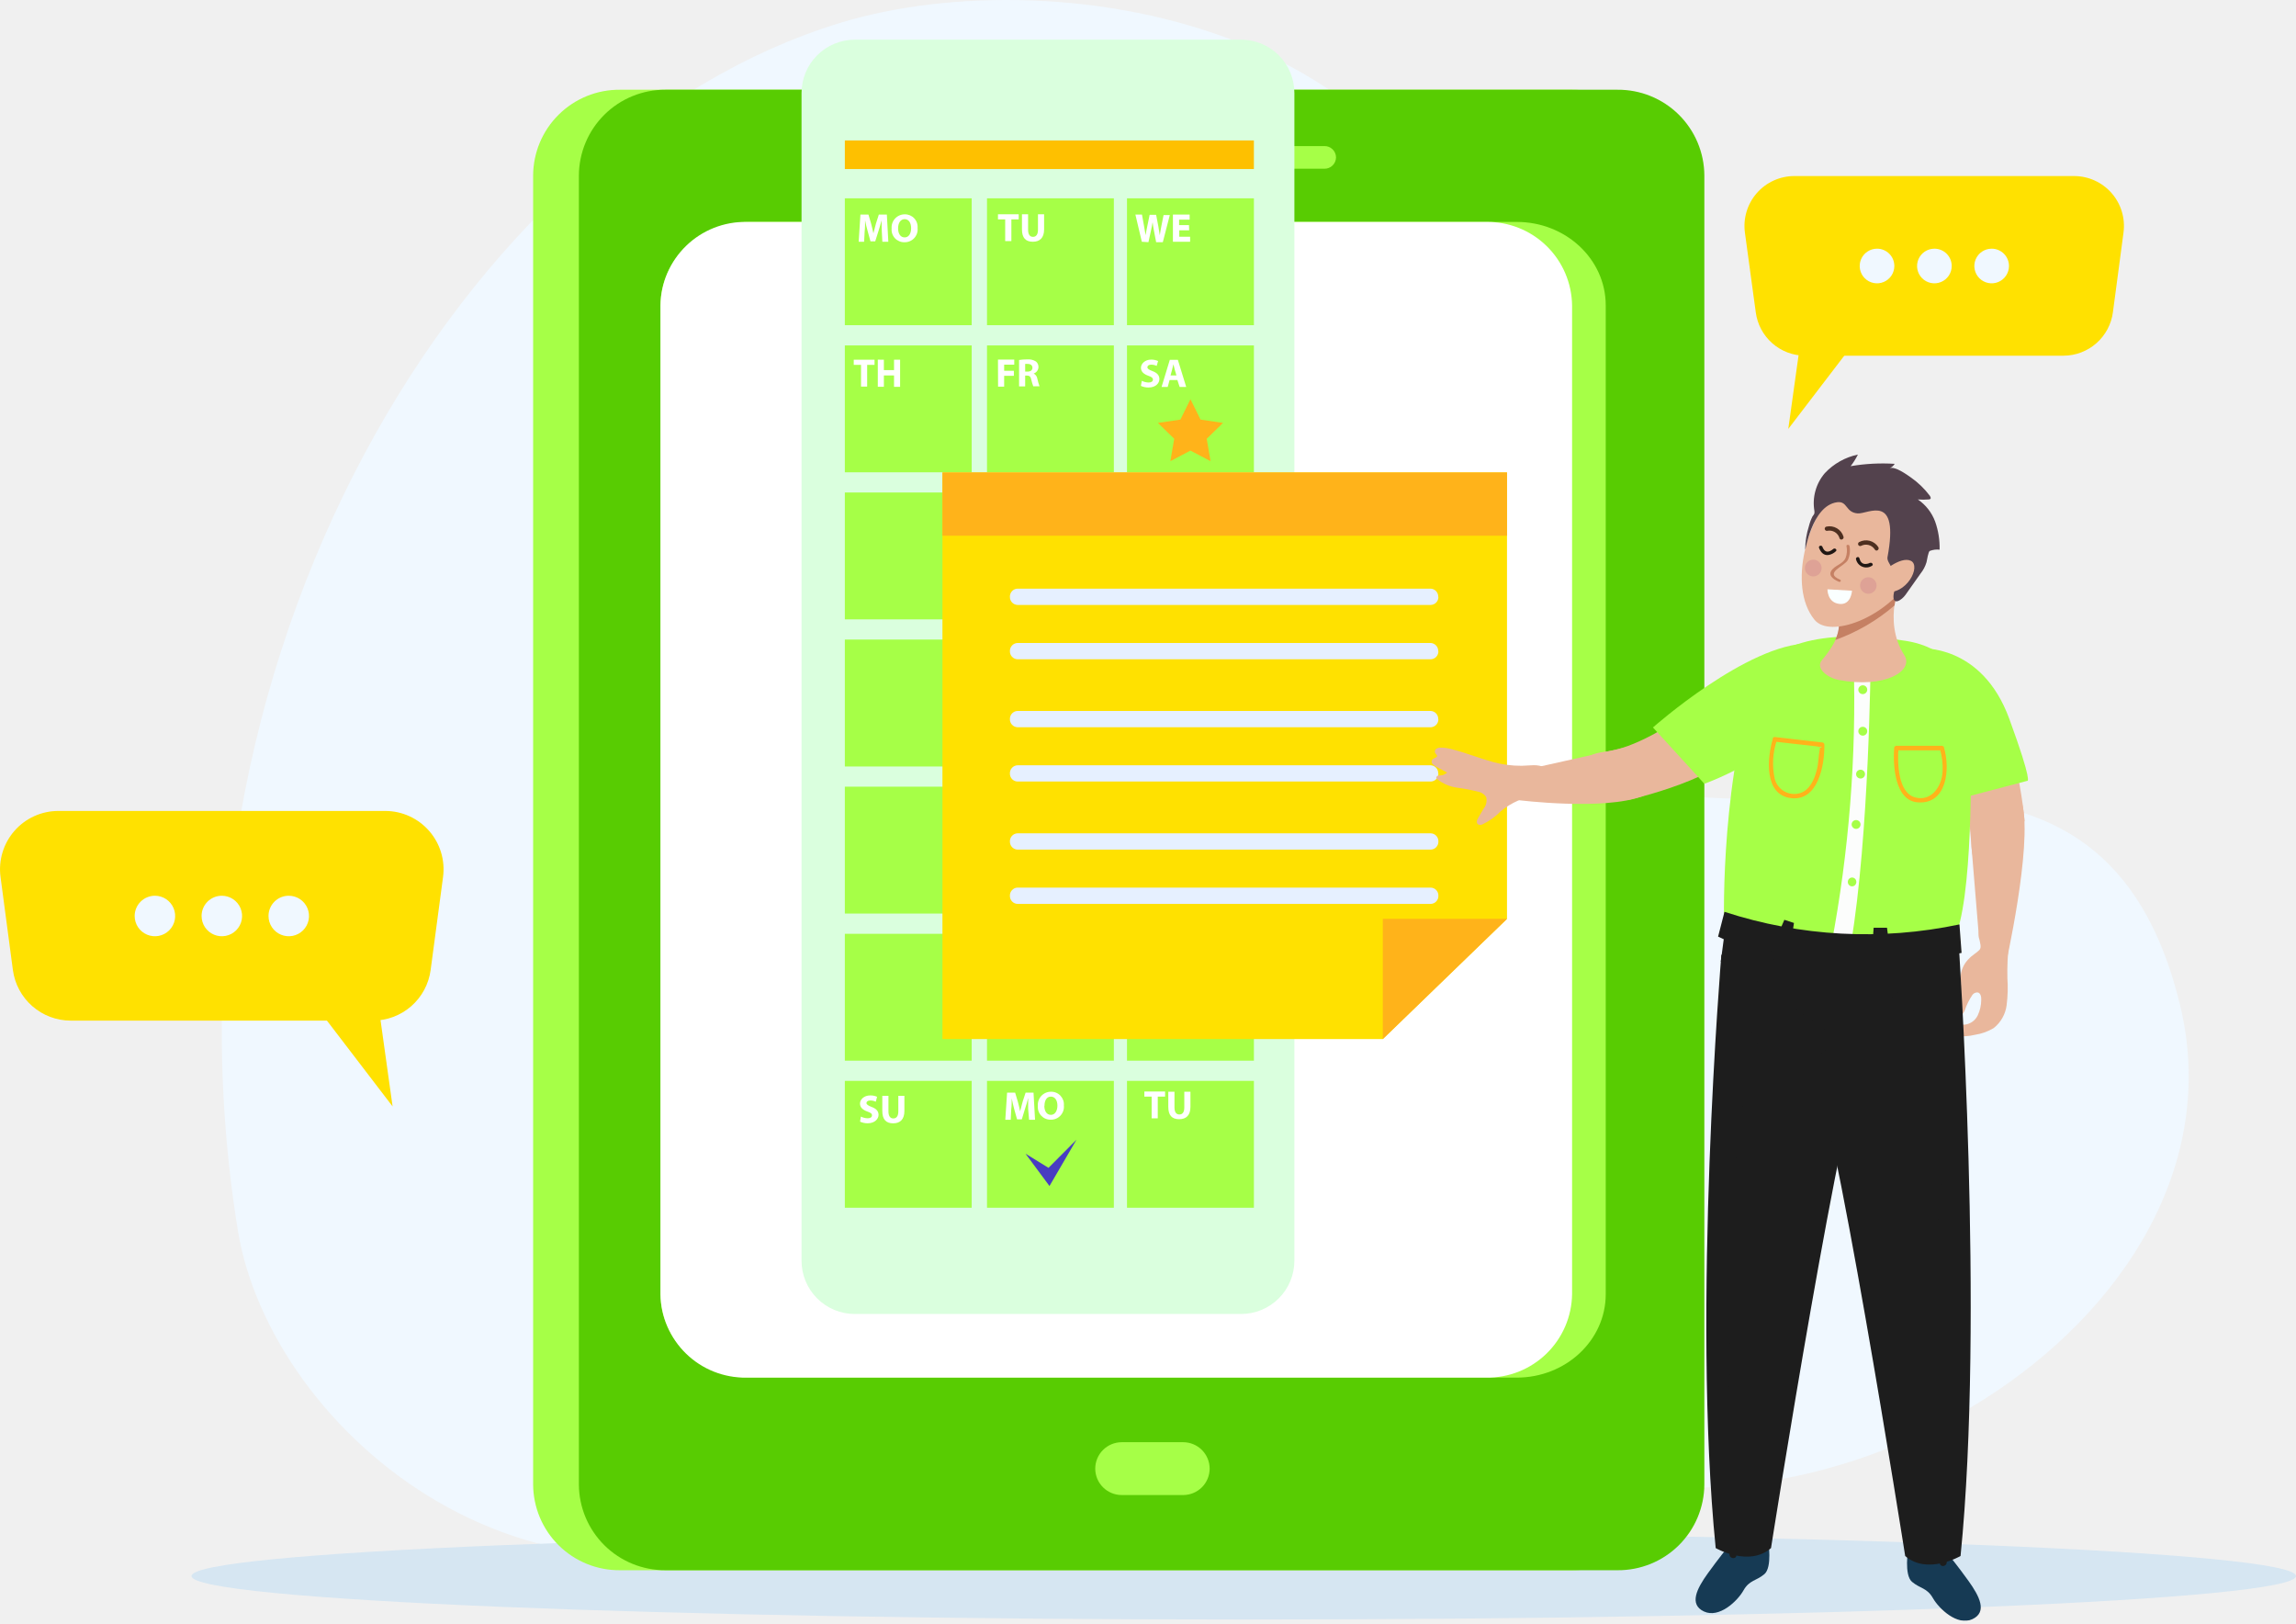
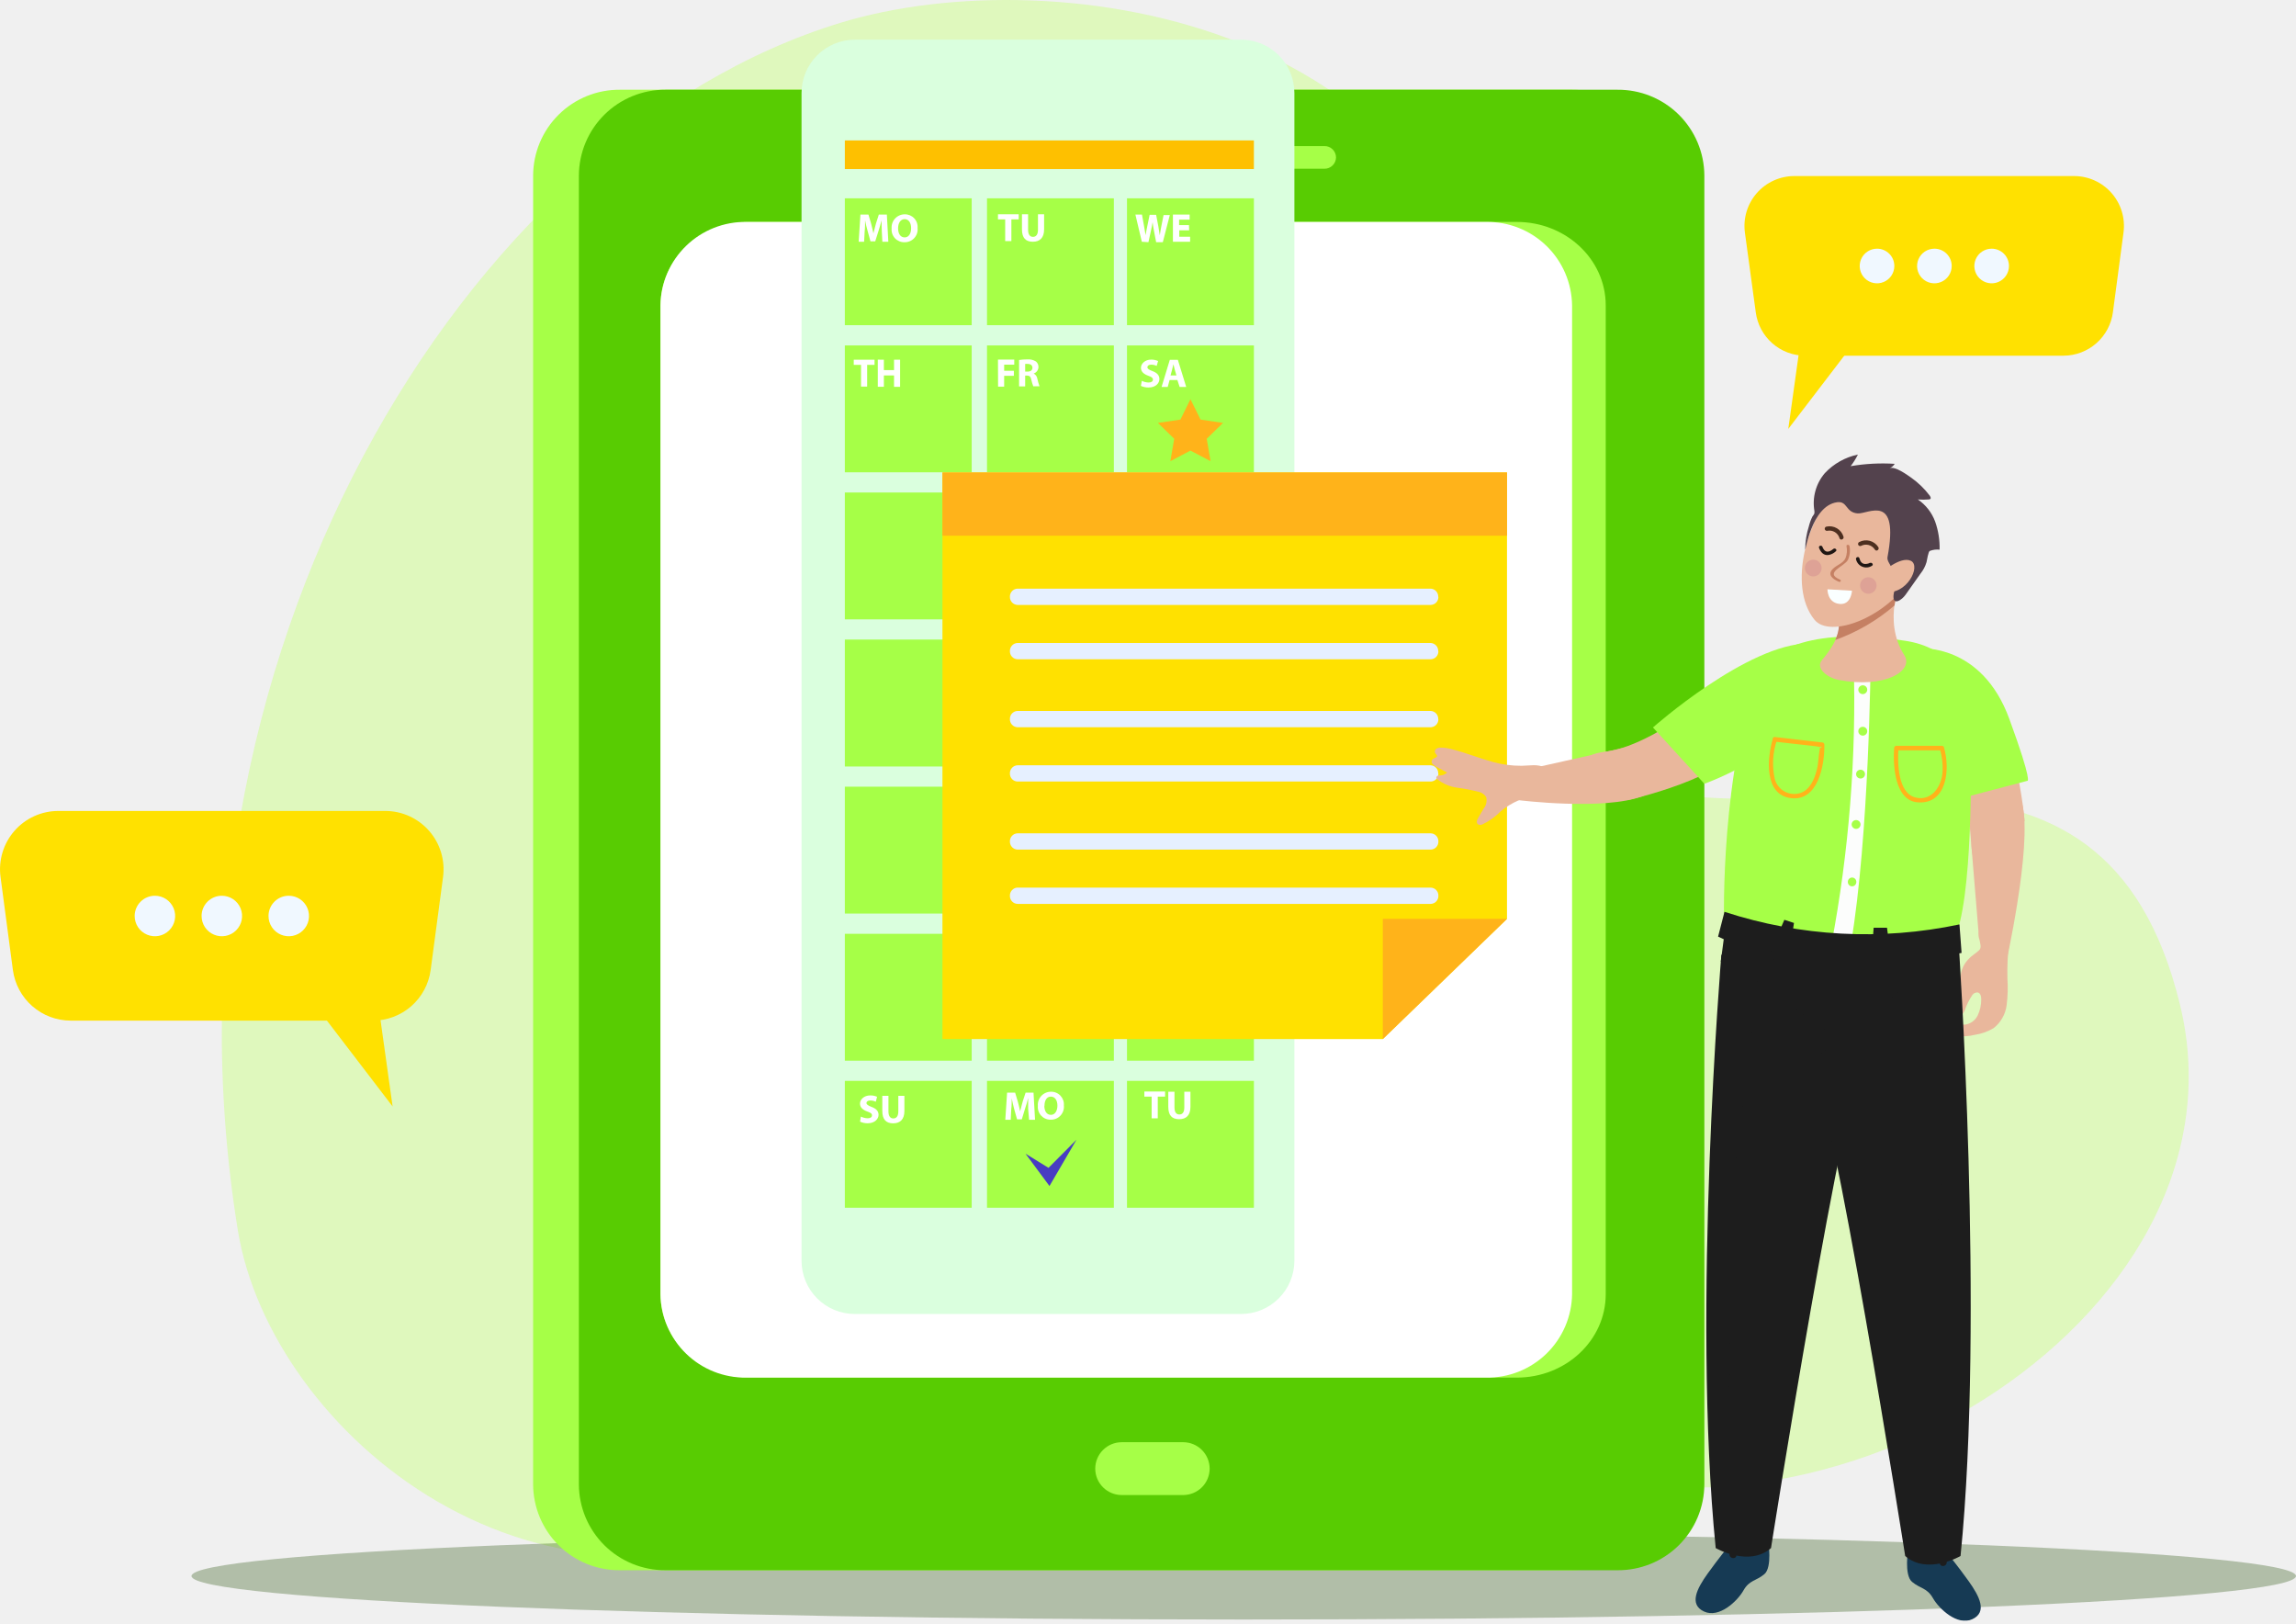
<svg xmlns="http://www.w3.org/2000/svg" width="423" height="299" viewBox="0 0 423 299" fill="none">
  <g clip-path="url(#clip0_1061_511)">
    <mask id="mask0_1061_511" style="mask-type:luminance" maskUnits="userSpaceOnUse" x="0" y="0" width="423" height="299">
      <path d="M423 0H0V298.58H423V0Z" fill="white" />
    </mask>
    <g mask="url(#mask0_1061_511)">
-       <path d="M276.179 266.38C215.849 237.04 205.569 249.84 154.449 276.91C99.079 306.25 49.789 263.49 43.819 226.62C26.809 121.44 85.639 25.29 154.879 4.19C194.729 -7.95 271.609 3.8 276.269 72.65C278.389 103.96 264.159 132.75 298.089 144.01C333.199 155.67 387.499 126.54 401.659 185.21C415.689 243.36 332.579 293.8 276.179 266.38Z" fill="#F0F8FF" />
-       <path d="M229.139 298.32C336.205 298.32 422.999 294.734 422.999 290.31C422.999 285.886 336.205 282.3 229.139 282.3C122.073 282.3 35.279 285.886 35.279 290.31C35.279 294.734 122.073 298.32 229.139 298.32Z" fill="#D6E6F2" />
+       <path d="M276.179 266.38C215.849 237.04 205.569 249.84 154.449 276.91C99.079 306.25 49.789 263.49 43.819 226.62C26.809 121.44 85.639 25.29 154.879 4.19C194.729 -7.95 271.609 3.8 276.269 72.65C278.389 103.96 264.159 132.75 298.089 144.01C333.199 155.67 387.499 126.54 401.659 185.21C415.689 243.36 332.579 293.8 276.179 266.38Z" fill="#CEFF8A" fill-opacity="0.5" />
+       <path d="M229.139 298.32C336.205 298.32 422.999 294.734 422.999 290.31C422.999 285.886 336.205 282.3 229.139 282.3C122.073 282.3 35.279 285.886 35.279 290.31C35.279 294.734 122.073 298.32 229.139 298.32Z" fill="#204B03" fill-opacity="0.3" />
      <path d="M305.59 273.43C305.582 275.516 305.163 277.579 304.357 279.503C303.551 281.427 302.373 283.173 300.892 284.641C299.411 286.11 297.654 287.271 295.724 288.061C293.793 288.85 291.726 289.25 289.64 289.24H114.22C112.13 289.257 110.057 288.861 108.12 288.075C106.184 287.289 104.422 286.128 102.935 284.659C101.448 283.19 100.267 281.442 99.457 279.515C98.648 277.588 98.228 275.52 98.22 273.43V32.33C98.229 30.241 98.65 28.174 99.46 26.248C100.27 24.322 101.452 22.575 102.939 21.107C104.425 19.639 106.187 18.479 108.123 17.694C110.059 16.908 112.131 16.513 114.22 16.53H289.64C291.725 16.519 293.791 16.92 295.721 17.708C297.651 18.497 299.407 19.658 300.889 21.125C302.37 22.592 303.547 24.337 304.354 26.26C305.161 28.182 305.581 30.245 305.59 32.33V273.43Z" fill="#A6FF47" />
      <path d="M313.999 273.43C313.99 275.519 313.569 277.587 312.759 279.513C311.949 281.44 310.768 283.187 309.281 284.656C307.795 286.125 306.033 287.286 304.097 288.072C302.161 288.859 300.089 289.256 297.999 289.24H122.589C120.504 289.249 118.438 288.847 116.509 288.058C114.579 287.268 112.824 286.106 111.344 284.638C109.863 283.169 108.687 281.424 107.881 279.501C107.076 277.578 106.657 275.515 106.649 273.43V32.33C106.659 30.246 107.078 28.184 107.884 26.262C108.69 24.34 109.867 22.596 111.347 21.128C112.827 19.661 114.582 18.5 116.511 17.711C118.44 16.922 120.505 16.52 122.589 16.53H297.999C300.088 16.514 302.16 16.91 304.095 17.696C306.03 18.482 307.791 19.642 309.278 21.11C310.764 22.578 311.946 24.324 312.756 26.25C313.566 28.175 313.989 30.241 313.999 32.33V273.43Z" fill="#58CC02" />
      <path d="M295.83 238.39C295.83 246.88 288.49 253.76 279.43 253.76H138.07C129.07 253.76 121.68 246.88 121.68 238.39V56.25C121.68 47.76 129.02 40.88 138.07 40.88H279.43C288.49 40.88 295.83 47.76 295.83 56.25V238.39Z" fill="#A6FF47" />
      <path d="M289.63 238.389C289.601 240.437 289.169 242.459 288.359 244.339C287.549 246.22 286.377 247.922 284.908 249.349C283.44 250.777 281.705 251.901 279.803 252.657C277.9 253.414 275.867 253.789 273.82 253.759H137.49C135.442 253.789 133.409 253.414 131.507 252.657C129.604 251.901 127.869 250.777 126.401 249.349C124.933 247.922 123.76 246.22 122.95 244.339C122.14 242.459 121.708 240.437 121.68 238.389V56.249C121.708 54.202 122.14 52.181 122.95 50.3C123.76 48.419 124.933 46.717 126.401 45.29C127.869 43.862 129.604 42.738 131.507 41.982C133.409 41.225 135.442 40.85 137.49 40.88H273.82C275.867 40.85 277.9 41.225 279.803 41.982C281.705 42.738 283.44 43.862 284.908 45.29C286.377 46.717 287.549 48.419 288.359 50.3C289.169 52.181 289.601 54.202 289.63 56.249V238.389Z" fill="white" />
      <path d="M246.14 29C246.136 29.277 246.078 29.55 245.968 29.805C245.858 30.059 245.699 30.29 245.501 30.483C245.302 30.676 245.067 30.828 244.81 30.93C244.552 31.033 244.277 31.084 244 31.08H168.54C167.984 31.082 167.449 30.865 167.052 30.476C166.655 30.086 166.428 29.556 166.42 29C166.421 28.723 166.477 28.449 166.585 28.194C166.692 27.939 166.849 27.708 167.046 27.514C167.243 27.32 167.476 27.166 167.732 27.063C167.989 26.959 168.263 26.907 168.54 26.91H244C244.278 26.904 244.555 26.954 244.814 27.057C245.072 27.159 245.308 27.312 245.507 27.507C245.706 27.701 245.865 27.933 245.973 28.19C246.082 28.446 246.139 28.721 246.14 29Z" fill="#A6FF47" />
      <path d="M217.999 275.39H206.639C205.35 275.385 204.116 274.87 203.205 273.957C202.294 273.045 201.782 271.809 201.779 270.52C201.785 269.233 202.298 268 203.209 267.089C204.119 266.179 205.352 265.665 206.639 265.66H217.999C219.287 265.665 220.52 266.179 221.43 267.089C222.34 268 222.854 269.233 222.859 270.52C222.857 271.809 222.344 273.045 221.434 273.957C220.523 274.87 219.288 275.385 217.999 275.39Z" fill="#A6FF47" />
      <path d="M238.47 232.23C238.467 234.832 237.431 237.327 235.59 239.167C233.749 241.006 231.253 242.04 228.65 242.04H157.48C154.878 242.04 152.383 241.006 150.543 239.166C148.703 237.327 147.67 234.831 147.67 232.23V17.13C147.67 14.527 148.703 12.031 150.543 10.189C152.382 8.348 154.877 7.312 157.48 7.31H228.65C231.254 7.31 233.752 8.344 235.594 10.186C237.435 12.027 238.47 14.525 238.47 17.13V232.23Z" fill="#DAFFDE" />
      <path d="M179.019 36.53H155.649V59.9H179.019V36.53Z" fill="#A6FF47" />
      <path d="M205.21 36.53H181.84V59.9H205.21V36.53Z" fill="#A6FF47" />
      <path d="M231.01 36.53H207.63V59.9H231.01V36.53Z" fill="#A6FF47" />
      <path d="M179.019 63.63H155.649V87H179.019V63.63Z" fill="#A6FF47" />
      <path d="M205.21 63.63H181.84V87H205.21V63.63Z" fill="#A6FF47" />
      <path d="M231.01 63.63H207.63V87H231.01V63.63Z" fill="#A6FF47" />
      <path d="M179.019 90.72H155.649V114.09H179.019V90.72Z" fill="#A6FF47" />
      <path d="M205.21 90.72H181.84V114.09H205.21V90.72Z" fill="#A6FF47" />
      <path d="M231.01 90.72H207.63V114.09H231.01V90.72Z" fill="#A6FF47" />
      <path d="M179.019 117.81H155.649V141.19H179.019V117.81Z" fill="#A6FF47" />
      <path d="M205.21 117.81H181.84V141.19H205.21V117.81Z" fill="#A6FF47" />
      <path d="M231.01 117.81H207.63V141.19H231.01V117.81Z" fill="#A6FF47" />
      <path d="M179.019 144.91H155.649V168.28H179.019V144.91Z" fill="#A6FF47" />
      <path d="M205.21 144.91H181.84V168.28H205.21V144.91Z" fill="#A6FF47" />
      <path d="M231.01 144.91H207.63V168.28H231.01V144.91Z" fill="#A6FF47" />
      <path d="M179.019 172.01H155.649V195.38H179.019V172.01Z" fill="#A6FF47" />
      <path d="M205.21 172.01H181.84V195.38H205.21V172.01Z" fill="#A6FF47" />
      <path d="M231.01 172.01H207.63V195.38H231.01V172.01Z" fill="#A6FF47" />
      <path d="M179.019 199.1H155.649V222.47H179.019V199.1Z" fill="#A6FF47" />
      <path d="M205.21 199.1H181.84V222.47H205.21V199.1Z" fill="#A6FF47" />
      <path d="M231.01 199.1H207.63V222.47H231.01V199.1Z" fill="#A6FF47" />
      <path d="M231.009 25.87H155.649V31.14H231.009V25.87Z" fill="#FEC000" />
      <path d="M162.459 42.63C162.459 42.03 162.409 41.3 162.409 40.58C162.259 41.21 162.049 41.93 161.859 42.51L161.249 44.45H160.369L159.839 42.52C159.669 41.94 159.499 41.23 159.379 40.58C159.379 41.25 159.379 42.02 159.299 42.64L159.199 44.53H158.199L158.519 39.53H159.999L160.489 41.19C160.639 41.77 160.789 42.39 160.909 42.98C161.049 42.4 161.219 41.74 161.379 41.19L161.909 39.53H163.389L163.659 44.53H162.559L162.459 42.63Z" fill="white" />
      <path d="M169.049 42C169.085 42.338 169.048 42.679 168.941 43.001C168.834 43.323 168.658 43.618 168.427 43.867C168.196 44.115 167.914 44.311 167.6 44.441C167.286 44.571 166.949 44.632 166.609 44.62C166.284 44.626 165.961 44.563 165.662 44.435C165.363 44.307 165.094 44.118 164.873 43.879C164.652 43.64 164.484 43.357 164.38 43.049C164.276 42.741 164.238 42.414 164.269 42.09C164.242 41.756 164.284 41.42 164.393 41.104C164.502 40.787 164.676 40.497 164.904 40.251C165.131 40.006 165.408 39.81 165.715 39.678C166.023 39.545 166.354 39.477 166.689 39.48C167.015 39.473 167.338 39.535 167.638 39.661C167.939 39.788 168.209 39.976 168.431 40.214C168.654 40.451 168.824 40.733 168.931 41.041C169.037 41.349 169.077 41.676 169.049 42ZM165.459 42.07C165.459 43.07 165.909 43.73 166.669 43.73C167.429 43.73 167.859 43.01 167.859 42.04C167.859 41.07 167.439 40.37 166.669 40.37C165.899 40.37 165.459 41.09 165.459 42.06V42.07Z" fill="white" />
      <path d="M185.189 40.41H183.859V39.47H187.679V40.41H186.329V44.41H185.189V40.41Z" fill="white" />
      <path d="M189.409 39.47V42.33C189.409 43.19 189.739 43.63 190.309 43.63C190.879 43.63 191.229 43.21 191.229 42.33V39.47H192.359V42.26C192.359 43.8 191.579 44.53 190.279 44.53C188.979 44.53 188.279 43.83 188.279 42.25V39.47H189.409Z" fill="white" />
      <path d="M210.36 44.53L209.18 39.53H210.39L210.76 41.58C210.87 42.18 210.97 42.82 211.06 43.32C211.14 42.78 211.26 42.18 211.39 41.57L211.8 39.57H213L213.4 41.67C213.51 42.25 213.58 42.78 213.67 43.34C213.75 42.78 213.86 42.2 213.97 41.61L214.37 39.61H215.52L214.23 44.61H213L212.59 42.47C212.49 41.97 212.41 41.47 212.35 40.93C212.26 41.49 212.17 41.93 212.05 42.47L211.58 44.61L210.36 44.53Z" fill="white" />
      <path d="M219.08 42.42H217.26V43.61H219.26V44.53H216.09V39.53H219.17V40.46H217.23V41.46H219.05L219.08 42.42Z" fill="white" />
      <path d="M158.629 67.21H157.289V66.26H161.119V67.21H159.759V71.21H158.629V67.21Z" fill="white" />
      <path d="M162.84 66.26V68.18H164.71V66.26H165.83V71.26H164.71V69.16H162.84V71.25H161.72V66.25L162.84 66.26Z" fill="white" />
      <path d="M183.859 66.24H186.859V67.17H184.999V68.3H186.789V69.22H184.999V71.22H183.879L183.859 66.24Z" fill="white" />
      <path d="M187.75 66.31C188.246 66.235 188.748 66.198 189.25 66.2C189.815 66.151 190.38 66.288 190.86 66.59C191.007 66.712 191.124 66.865 191.204 67.038C191.284 67.211 191.323 67.4 191.32 67.59C191.316 67.859 191.23 68.121 191.073 68.339C190.915 68.557 190.694 68.722 190.44 68.81C190.617 68.901 190.77 69.033 190.887 69.195C191.003 69.356 191.08 69.543 191.11 69.74C191.213 70.218 191.347 70.689 191.51 71.15H190.36C190.215 70.769 190.098 70.378 190.01 69.98C189.89 69.36 189.67 69.19 189.21 69.18H188.87V71.18H187.75V66.31ZM188.87 68.45H189.31C189.88 68.45 190.21 68.17 190.21 67.74C190.21 67.31 189.9 67.05 189.38 67.04C189.211 67.021 189.039 67.021 188.87 67.04V68.45Z" fill="white" />
      <path d="M210.359 70.15C210.749 70.343 211.175 70.449 211.609 70.46C212.129 70.46 212.409 70.24 212.409 69.92C212.409 69.6 212.169 69.43 211.569 69.22C210.739 68.93 210.199 68.47 210.199 67.75C210.199 67.03 210.909 66.24 212.089 66.24C212.526 66.237 212.959 66.325 213.359 66.5L213.099 67.4C212.786 67.253 212.445 67.175 212.099 67.17C211.609 67.17 211.389 67.39 211.389 67.65C211.389 67.91 211.659 68.11 212.309 68.35C213.189 68.68 213.599 69.13 213.599 69.84C213.599 70.55 212.959 71.38 211.599 71.38C211.113 71.385 210.632 71.282 210.189 71.08L210.359 70.15Z" fill="white" />
      <path d="M215.48 70L215.13 71.28H214L215.52 66.28H217L218.54 71.28H217.33L216.91 70H215.48ZM216.74 69.16L216.43 68.1L216.18 67.1C216.1 67.4 216.03 67.77 215.94 68.1L215.65 69.16H216.74Z" fill="white" />
      <path d="M158.599 205.68C158.992 205.874 159.422 205.98 159.859 205.99C160.379 205.99 160.649 205.78 160.649 205.45C160.649 205.12 160.399 204.97 159.809 204.75C158.979 204.46 158.439 204 158.439 203.28C158.439 202.56 159.149 201.78 160.319 201.78C160.756 201.77 161.189 201.855 161.589 202.03L161.349 202.94C161.037 202.791 160.696 202.712 160.349 202.71C159.869 202.71 159.629 202.93 159.629 203.18C159.629 203.43 159.909 203.64 160.549 203.89C161.429 204.21 161.859 204.67 161.859 205.37C161.859 206.07 161.199 206.91 159.859 206.91C159.373 206.917 158.891 206.814 158.449 206.61L158.599 205.68Z" fill="white" />
      <path d="M163.68 201.86V204.72C163.68 205.58 164.01 206.02 164.58 206.02C165.15 206.02 165.5 205.61 165.5 204.72V201.86H166.62V204.65C166.62 206.19 165.84 206.92 164.55 206.92C163.26 206.92 162.55 206.23 162.55 204.64V201.86H163.68Z" fill="white" />
      <path d="M219.319 73.54L221.179 77.29L225.319 77.9L222.319 80.82L223.029 84.95L219.319 83L215.619 84.95L216.329 80.82L213.329 77.9L217.469 77.29L219.319 73.54Z" fill="#FFB31A" />
      <path d="M189.42 204.26C189.42 203.66 189.42 202.94 189.42 202.26C189.27 202.9 189.06 203.61 188.86 204.19L188.25 206.19H187.38L186.84 204.26C186.69 203.67 186.51 202.96 186.39 202.31C186.39 202.99 186.39 203.75 186.3 204.37L186.21 206.27H185.21L185.54 201.27H187.02L187.52 202.93C187.67 203.5 187.83 204.13 187.94 204.71C188.08 204.13 188.25 203.48 188.41 202.92L188.95 201.27H190.41L190.69 206.27H189.59L189.42 204.26Z" fill="white" />
      <path d="M196 203.62C196.036 203.959 195.999 204.302 195.891 204.625C195.783 204.948 195.607 205.244 195.375 205.494C195.142 205.743 194.859 205.94 194.544 206.07C194.229 206.201 193.89 206.262 193.55 206.25C193.225 206.254 192.903 206.19 192.604 206.062C192.306 205.934 192.038 205.744 191.817 205.506C191.596 205.267 191.428 204.985 191.324 204.677C191.219 204.37 191.18 204.044 191.21 203.72C191.18 203.386 191.221 203.049 191.33 202.731C191.439 202.413 191.612 202.121 191.84 201.875C192.068 201.628 192.345 201.432 192.653 201.298C192.961 201.165 193.294 201.097 193.63 201.1C193.956 201.093 194.279 201.155 194.58 201.282C194.881 201.408 195.151 201.596 195.375 201.833C195.598 202.071 195.769 202.353 195.877 202.66C195.985 202.968 196.026 203.295 196 203.62ZM192.4 203.69C192.4 204.69 192.86 205.36 193.61 205.36C194.36 205.36 194.81 204.63 194.81 203.66C194.81 202.69 194.37 202 193.6 202C192.83 202 192.43 202.72 192.43 203.69H192.4Z" fill="white" />
      <path d="M212.169 202H210.829V201.06H214.649V202H213.299V206H212.169V202Z" fill="white" />
      <path d="M216.379 201.1V204C216.379 204.85 216.699 205.29 217.279 205.29C217.859 205.29 218.189 204.87 218.189 204V201.1H219.319V203.89C219.319 205.43 218.549 206.16 217.239 206.16C215.929 206.16 215.239 205.47 215.239 203.88V201.1H216.379Z" fill="white" />
      <path d="M188.93 212.51L193.35 218.47L198.33 209.93L193.17 215.12L188.93 212.51Z" fill="#483CC2" />
      <path d="M59.329 186.82L72.329 203.81L69.569 184.06L59.329 186.82Z" fill="#FFE100" />
      <path d="M12.999 188H68.68C71.286 188.003 73.805 187.058 75.766 185.342C77.727 183.625 78.997 181.254 79.34 178.67L81.629 161.51C81.825 159.997 81.697 158.46 81.253 157C80.809 155.54 80.059 154.192 79.053 153.045C78.048 151.897 76.81 150.977 75.421 150.345C74.032 149.713 72.525 149.384 70.999 149.38H10.749C9.218 149.379 7.704 149.706 6.309 150.338C4.914 150.971 3.67 151.894 2.662 153.047C1.653 154.2 0.903 155.555 0.461 157.021C0.019 158.488 -0.104 160.032 0.1 161.55L2.38 178.71C2.732 181.279 4 183.634 5.952 185.341C7.904 187.048 10.407 187.993 12.999 188Z" fill="#FFE100" />
      <path d="M49.47 168.71C49.466 169.449 49.681 170.173 50.089 170.789C50.497 171.405 51.079 171.886 51.761 172.171C52.443 172.456 53.194 172.532 53.919 172.39C54.644 172.248 55.31 171.893 55.834 171.371C56.357 170.849 56.713 170.184 56.858 169.459C57.002 168.734 56.928 167.983 56.645 167.3C56.362 166.618 55.882 166.035 55.267 165.625C54.652 165.216 53.929 164.998 53.19 165C52.205 165 51.26 165.391 50.563 166.086C49.865 166.782 49.472 167.725 49.47 168.71Z" fill="#F0F8FF" />
      <path d="M37.14 168.71C37.136 169.449 37.351 170.173 37.759 170.789C38.167 171.405 38.749 171.886 39.431 172.171C40.112 172.456 40.864 172.532 41.589 172.39C42.314 172.248 42.98 171.893 43.504 171.371C44.027 170.849 44.383 170.184 44.528 169.459C44.672 168.734 44.598 167.983 44.315 167.3C44.032 166.618 43.552 166.035 42.937 165.625C42.322 165.216 41.599 164.998 40.86 165C39.875 165 38.93 165.391 38.233 166.086C37.535 166.782 37.142 167.725 37.14 168.71Z" fill="#F0F8FF" />
      <path d="M24.81 168.71C24.806 169.449 25.021 170.173 25.429 170.789C25.837 171.405 26.419 171.886 27.101 172.171C27.782 172.456 28.534 172.532 29.259 172.39C29.984 172.248 30.65 171.893 31.174 171.371C31.697 170.849 32.053 170.184 32.198 169.459C32.342 168.734 32.268 167.983 31.985 167.3C31.701 166.618 31.222 166.035 30.607 165.625C29.991 165.216 29.269 164.998 28.53 165C27.546 165.003 26.602 165.394 25.906 166.089C25.209 166.784 24.815 167.726 24.81 168.71Z" fill="#F0F8FF" />
      <path d="M340.58 64.47L329.46 79.01L331.82 62.11L340.58 64.47Z" fill="#FFE100" />
      <path d="M380.19 65.52H332.58C330.349 65.519 328.195 64.707 326.519 63.235C324.842 61.763 323.759 59.732 323.47 57.52L321.47 42.84C321.296 41.54 321.402 40.219 321.781 38.964C322.16 37.709 322.802 36.55 323.666 35.564C324.53 34.578 325.595 33.788 326.789 33.248C327.983 32.707 329.279 32.428 330.59 32.43H382.11C383.42 32.429 384.715 32.709 385.908 33.251C387.101 33.792 388.164 34.582 389.027 35.568C389.89 36.553 390.532 37.712 390.91 38.967C391.288 40.221 391.394 41.541 391.22 42.84L389.27 57.52C388.978 59.725 387.897 61.75 386.228 63.22C384.559 64.691 382.414 65.508 380.19 65.52Z" fill="#FFE100" />
      <path d="M348.999 49C348.999 49.631 348.812 50.248 348.461 50.773C348.11 51.298 347.611 51.707 347.028 51.948C346.444 52.189 345.802 52.251 345.183 52.127C344.564 52.004 343.996 51.699 343.55 51.252C343.104 50.805 342.801 50.235 342.679 49.616C342.557 48.996 342.622 48.355 342.865 47.772C343.108 47.189 343.518 46.692 344.044 46.342C344.57 45.993 345.188 45.808 345.819 45.81C346.238 45.81 346.652 45.892 347.038 46.053C347.425 46.213 347.776 46.448 348.071 46.745C348.367 47.041 348.601 47.393 348.76 47.78C348.919 48.167 349 48.581 348.999 49Z" fill="#F0F8FF" />
      <path d="M359.569 49C359.569 49.631 359.382 50.248 359.031 50.773C358.68 51.298 358.181 51.707 357.598 51.948C357.014 52.189 356.372 52.251 355.753 52.127C355.134 52.004 354.566 51.699 354.12 51.252C353.675 50.805 353.371 50.235 353.25 49.616C353.128 48.996 353.192 48.355 353.435 47.772C353.678 47.189 354.089 46.692 354.614 46.342C355.14 45.993 355.758 45.808 356.389 45.81C356.808 45.81 357.222 45.892 357.609 46.053C357.995 46.213 358.346 46.448 358.642 46.745C358.937 47.041 359.171 47.393 359.33 47.78C359.489 48.167 359.571 48.581 359.569 49Z" fill="#F0F8FF" />
      <path d="M370.119 49C370.119 49.63 369.932 50.247 369.582 50.772C369.231 51.296 368.733 51.705 368.15 51.947C367.567 52.188 366.926 52.251 366.307 52.128C365.688 52.005 365.12 51.701 364.674 51.255C364.227 50.809 363.924 50.241 363.801 49.622C363.677 49.003 363.741 48.362 363.982 47.779C364.224 47.196 364.632 46.698 365.157 46.347C365.682 45.997 366.298 45.81 366.929 45.81C367.349 45.808 367.764 45.89 368.152 46.05C368.539 46.21 368.891 46.444 369.188 46.741C369.484 47.038 369.719 47.39 369.879 47.777C370.039 48.165 370.121 48.58 370.119 49Z" fill="#F0F8FF" />
      <path d="M277.64 169.26L254.76 191.4H173.63V87.03H277.64V170.19V169.26Z" fill="#FFE100" />
      <path d="M277.64 87.03H173.63V98.68H277.64V87.03Z" fill="#FFB31A" />
      <path d="M254.76 191.4L277.64 169.26H254.76V191.4Z" fill="#FFB31A" />
      <path d="M265 109.93C265.013 110.313 264.874 110.685 264.614 110.966C264.354 111.248 263.992 111.414 263.609 111.43H187.449C187.067 111.414 186.706 111.248 186.445 110.966C186.185 110.685 186.046 110.313 186.059 109.93C186.046 109.547 186.185 109.174 186.445 108.893C186.706 108.612 187.067 108.445 187.449 108.43H263.579C263.961 108.448 264.321 108.615 264.581 108.896C264.841 109.176 264.98 109.547 264.97 109.93H265Z" fill="#E6F0FF" />
      <path d="M265 119.94C265.013 120.323 264.874 120.696 264.614 120.977C264.354 121.258 263.992 121.425 263.609 121.44H187.449C187.067 121.425 186.706 121.258 186.445 120.977C186.185 120.696 186.046 120.323 186.059 119.94C186.046 119.557 186.185 119.185 186.445 118.904C186.706 118.623 187.067 118.456 187.449 118.44H263.579C263.961 118.459 264.321 118.626 264.581 118.906C264.841 119.187 264.98 119.558 264.97 119.94H265Z" fill="#E6F0FF" />
      <path d="M265 132.46C265.01 132.842 264.871 133.213 264.611 133.494C264.351 133.774 263.991 133.942 263.609 133.96H187.449C187.067 133.944 186.706 133.778 186.445 133.497C186.185 133.216 186.046 132.843 186.059 132.46C186.046 132.077 186.185 131.704 186.445 131.423C186.706 131.142 187.067 130.976 187.449 130.96H263.579C263.962 130.976 264.324 131.142 264.584 131.423C264.844 131.704 264.983 132.077 264.97 132.46H265Z" fill="#E6F0FF" />
      <path d="M265 142.47C265.006 142.659 264.976 142.847 264.909 143.025C264.843 143.202 264.742 143.364 264.613 143.503C264.484 143.641 264.329 143.753 264.157 143.831C263.985 143.91 263.799 143.953 263.609 143.96H187.449C187.26 143.953 187.074 143.91 186.902 143.831C186.73 143.753 186.575 143.641 186.446 143.503C186.317 143.364 186.216 143.202 186.15 143.025C186.083 142.847 186.053 142.659 186.059 142.47C186.046 142.087 186.185 141.714 186.445 141.433C186.706 141.152 187.067 140.985 187.449 140.97H263.579C263.962 140.985 264.324 141.152 264.584 141.433C264.844 141.714 264.983 142.087 264.97 142.47H265Z" fill="#E6F0FF" />
      <path d="M265 155C265.013 155.383 264.874 155.756 264.614 156.037C264.354 156.318 263.992 156.484 263.609 156.5H187.449C187.067 156.484 186.706 156.318 186.445 156.037C186.185 155.756 186.046 155.383 186.059 155C186.046 154.617 186.185 154.244 186.445 153.963C186.706 153.682 187.067 153.516 187.449 153.5H263.579C263.772 153.504 263.961 153.546 264.137 153.624C264.313 153.701 264.471 153.813 264.603 153.953C264.736 154.092 264.839 154.257 264.907 154.437C264.975 154.616 265.006 154.808 265 155Z" fill="#E6F0FF" />
      <path d="M265 165C265.013 165.383 264.874 165.756 264.614 166.037C264.354 166.318 263.992 166.484 263.609 166.5H187.449C187.067 166.484 186.706 166.318 186.445 166.037C186.185 165.756 186.046 165.383 186.059 165C186.046 164.617 186.185 164.244 186.445 163.963C186.706 163.682 187.067 163.516 187.449 163.5H263.579C263.772 163.504 263.961 163.546 264.137 163.624C264.313 163.701 264.471 163.813 264.603 163.953C264.736 164.092 264.839 164.257 264.907 164.437C264.975 164.616 265.006 164.808 265 165Z" fill="#E6F0FF" />
      <path d="M372.579 148.18C374.459 155.9 369.439 178.07 369.439 178.07L364.609 172.88L362.609 148.63C362.609 148.63 370.689 140.46 372.579 148.18Z" fill="#E9B79C" />
      <path d="M372.999 151.24C372.999 151.24 371.429 131.73 363.999 126C356.569 120.27 349.449 126.56 349.449 126.56C349.449 126.56 363.289 143.89 363.199 155C363.109 166.11 372.999 151.24 372.999 151.24Z" fill="#E9B79C" />
      <path d="M362.679 176.66C361.94 177.403 361.448 178.356 361.269 179.39C361.179 180.05 361.269 180.73 361.269 181.39C361.088 182.784 360.736 184.151 360.219 185.46C360.114 185.744 360.066 186.046 360.079 186.35C360.074 186.507 360.116 186.663 360.201 186.796C360.285 186.929 360.408 187.033 360.553 187.095C360.699 187.157 360.859 187.173 361.014 187.142C361.168 187.11 361.31 187.033 361.419 186.92C361.658 186.709 361.843 186.445 361.959 186.149C362.3 185.13 362.778 184.161 363.379 183.27C363.491 183.112 363.642 182.986 363.818 182.905C363.993 182.825 364.187 182.792 364.379 182.81C364.919 182.94 365.039 183.66 365.009 184.21C365.003 185.192 364.781 186.162 364.359 187.05C364.144 187.492 363.826 187.876 363.43 188.168C363.035 188.461 362.575 188.653 362.089 188.73C361.489 188.79 360.759 188.67 360.379 189.14C360.237 189.354 360.182 189.614 360.227 189.868C360.271 190.121 360.412 190.347 360.619 190.5C361.043 190.8 361.563 190.935 362.079 190.88C362.683 190.844 363.282 190.754 363.869 190.61C365.087 190.43 366.257 190.008 367.309 189.37C368.624 188.332 369.478 186.82 369.689 185.16C369.899 183.501 369.945 181.827 369.829 180.16C369.782 177.962 369.886 175.763 370.139 173.58C370.359 172.686 370.242 171.742 369.809 170.929C369.471 170.527 369.033 170.22 368.539 170.039C367.98 169.766 367.371 169.606 366.749 169.57C366.44 169.556 366.132 169.608 365.844 169.721C365.556 169.835 365.296 170.008 365.079 170.23C364.814 170.645 364.641 171.113 364.572 171.601C364.503 172.089 364.54 172.587 364.679 173.06C364.759 173.62 365.119 174.5 364.679 174.98C364.239 175.46 363.259 176 362.679 176.66Z" fill="#E9B79C" />
      <path d="M353.78 119.44C353.78 119.44 365.11 118.52 370.19 132.44C374.56 144.38 373.51 143.83 373.51 143.83L362.29 146.78C362.29 146.78 349.38 127.92 353.78 119.44Z" fill="#A6FF47" />
      <path d="M361.229 209.49L317.029 177.13L317.899 170.5L359.929 167.19L361.229 209.49Z" fill="#1D1D1D" />
      <path d="M318.31 285C318.31 285 316.62 287.06 314.62 289.84C312.62 292.62 311.13 295.53 313.93 296.84C316.73 298.15 320.11 294.91 321.2 292.97C322.29 291.03 323.54 291.24 325.05 289.97C326.56 288.7 325.77 283.91 325.77 283.91L318.31 285Z" fill="#163A54" />
      <path d="M343.939 193.53C339.859 198.89 326.279 285.16 326.279 285.16C322.209 288.71 316.089 285.16 316.089 285.16C311.669 241.16 317.139 175.83 317.139 175.83C317.139 175.83 348.019 198.89 343.939 193.53Z" fill="#1D1D1D" />
      <path d="M324.48 177.07C319.48 212.74 315.01 250.42 318.63 286.39C318.72 287.22 319.98 287.23 319.9 286.39C316.28 250.53 320.69 212.97 325.7 177.39C325.82 176.56 324.6 176.21 324.48 177.04V177.07Z" fill="#1D1D1D" />
      <path d="M359 286.41C359 286.41 360.7 288.47 362.69 291.25C364.68 294.03 366.18 296.94 363.39 298.25C360.6 299.56 357.21 296.31 356.11 294.38C355.01 292.45 353.77 292.65 352.26 291.38C350.75 290.11 351.55 285.32 351.55 285.32L359 286.41Z" fill="#163A54" />
      <path d="M333.35 195C337.42 200.35 351 286.62 351 286.62C355.08 290.18 361.2 286.62 361.2 286.62C365.62 242.62 360.82 173.3 360.82 173.3C360.82 173.3 329.27 200.3 333.35 195Z" fill="#1D1D1D" />
      <path d="M351.579 178.84C356.579 214.39 360.999 251.95 357.389 287.84C357.299 288.68 358.569 288.67 358.649 287.84C362.279 251.84 357.829 214.18 352.799 178.52C352.689 177.68 351.469 178.04 351.579 178.87V178.84Z" fill="#1D1D1D" />
      <path d="M299.81 147.38C299.81 147.38 318 143.55 323 135.73C328 127.91 322.29 122.33 322.29 122.33C322.29 122.33 306.23 137.2 295.8 138.46C285.37 139.72 299.81 147.38 299.81 147.38Z" fill="#E9B79C" />
      <path d="M333.299 118.52C333.299 118.52 335.069 118.4 333.769 127.17C332.159 138 313.999 144.37 313.999 144.37L304.529 134C304.529 134 321.999 118.52 333.299 118.52Z" fill="#A6FF47" />
      <path d="M322.94 126.38C325.83 116.76 339.77 116.27 351.11 118.05C358.75 119.25 363.05 124.47 363.11 133.88C363.11 140.05 363.61 166.02 359.88 173.34C359.88 173.34 347.12 183.13 317.67 171.34C317.63 171.32 316.76 146.94 322.94 126.38Z" fill="#A6FF47" />
      <path d="M302.659 146.64C295.509 149.38 279.659 147.38 279.659 147.38L280.879 141.83L301.789 137.16C301.789 137.16 309.799 143.89 302.659 146.64Z" fill="#E9B79C" />
      <path d="M274.999 140.35C272.499 139.65 270.089 138.68 267.569 138.03C266.87 137.828 266.147 137.721 265.419 137.71C265.142 137.7 264.868 137.77 264.629 137.91C264.514 137.983 264.426 138.092 264.379 138.221C264.332 138.349 264.328 138.489 264.369 138.62C264.469 138.87 264.779 139.04 264.749 139.3C264.719 139.56 264.159 139.64 263.899 139.89C263.808 140.005 263.758 140.148 263.758 140.295C263.758 140.442 263.808 140.585 263.899 140.7C264.089 140.928 264.329 141.109 264.599 141.23L266.599 142.3C266.292 142.609 265.884 142.797 265.449 142.83C265.268 142.825 265.086 142.845 264.909 142.89C264.819 142.911 264.74 142.965 264.687 143.04C264.634 143.116 264.61 143.208 264.619 143.3C264.655 143.401 264.721 143.489 264.809 143.55C265.858 144.375 267.108 144.906 268.429 145.09C269.742 145.265 271.044 145.512 272.329 145.83C272.631 145.886 272.919 146.004 273.173 146.176C273.428 146.348 273.645 146.571 273.809 146.83C273.898 147.202 273.899 147.589 273.814 147.962C273.729 148.335 273.56 148.683 273.319 148.98C273.009 149.51 272.699 150.04 272.379 150.57C272.059 151.1 271.939 151.57 272.309 151.85C272.435 151.915 272.573 151.949 272.714 151.949C272.855 151.949 272.994 151.915 273.119 151.85C274.377 151.259 275.516 150.442 276.479 149.44C278.459 147.805 280.862 146.765 283.409 146.44C283.62 146.434 283.827 146.386 284.019 146.3C284.281 146.156 284.494 145.936 284.629 145.67C285.242 144.656 285.498 143.466 285.359 142.29C285.346 142.107 285.292 141.929 285.199 141.77C285.063 141.606 284.888 141.478 284.689 141.4C283.149 140.68 281.949 141.04 280.349 141.06C278.542 141.071 276.742 140.832 274.999 140.35Z" fill="#E9B79C" />
      <path d="M344.63 121.83C344.63 121.83 344.37 153.9 341.01 173.83L337.39 174.06C340.653 156.841 342.035 139.318 341.51 121.8L344.63 121.83Z" fill="#FCFDFC" />
      <path d="M361.389 175.53C361.389 175.53 333.789 181.08 316.529 172.53L317.709 167.96C331.685 172.522 346.616 173.322 360.999 170.28L361.389 175.53Z" fill="#1D1D1D" />
      <path d="M347.649 170.89H345.189L344.619 178.53H348.659L347.649 170.89Z" fill="#1D1D1D" />
      <path d="M330.509 170.01L328.739 169.43L325.689 176.44L329.339 177.63L330.509 170.01Z" fill="#1D1D1D" />
      <path d="M343.73 127.65C343.811 127.58 343.876 127.494 343.924 127.398C343.971 127.301 343.999 127.197 344.005 127.09C344.012 126.983 343.997 126.876 343.962 126.775C343.926 126.673 343.871 126.58 343.8 126.5C343.653 126.341 343.449 126.245 343.232 126.234C343.015 126.222 342.803 126.297 342.64 126.44C342.559 126.511 342.493 126.597 342.446 126.693C342.399 126.789 342.371 126.894 342.365 127.001C342.358 127.108 342.373 127.215 342.408 127.316C342.443 127.417 342.498 127.51 342.57 127.59C342.717 127.75 342.921 127.846 343.138 127.857C343.355 127.868 343.567 127.794 343.73 127.65Z" fill="#A6FF47" />
      <path d="M343.73 135.3C343.811 135.23 343.876 135.144 343.924 135.048C343.971 134.952 343.999 134.847 344.005 134.74C344.012 134.633 343.997 134.526 343.962 134.425C343.926 134.323 343.871 134.23 343.8 134.15C343.654 133.989 343.451 133.892 343.234 133.878C343.017 133.865 342.804 133.938 342.64 134.08C342.559 134.151 342.493 134.237 342.446 134.333C342.399 134.429 342.371 134.534 342.365 134.641C342.358 134.748 342.373 134.855 342.408 134.956C342.443 135.057 342.498 135.151 342.57 135.23C342.641 135.311 342.728 135.377 342.825 135.425C342.922 135.472 343.028 135.5 343.135 135.506C343.243 135.513 343.351 135.498 343.453 135.463C343.555 135.427 343.649 135.372 343.73 135.3Z" fill="#A6FF47" />
      <path d="M343.389 142.05C343.242 141.89 343.039 141.795 342.822 141.783C342.605 141.772 342.392 141.846 342.229 141.99C342.148 142.061 342.082 142.147 342.035 142.243C341.988 142.34 341.961 142.445 341.955 142.552C341.95 142.66 341.966 142.767 342.002 142.868C342.039 142.969 342.096 143.062 342.169 143.14C342.315 143.299 342.517 143.395 342.732 143.406C342.947 143.417 343.158 143.343 343.319 143.2C343.4 143.129 343.466 143.044 343.513 142.947C343.56 142.851 343.588 142.747 343.595 142.64C343.601 142.533 343.586 142.426 343.551 142.324C343.516 142.223 343.461 142.13 343.389 142.05Z" fill="#A6FF47" />
      <path d="M341.409 151.26C341.328 151.331 341.262 151.417 341.215 151.513C341.168 151.61 341.14 151.715 341.135 151.822C341.129 151.93 341.145 152.037 341.182 152.138C341.219 152.239 341.276 152.331 341.349 152.41C341.42 152.49 341.506 152.555 341.602 152.602C341.698 152.649 341.803 152.677 341.91 152.683C342.016 152.69 342.123 152.675 342.225 152.64C342.326 152.605 342.419 152.551 342.499 152.48C342.579 152.409 342.645 152.323 342.691 152.227C342.738 152.131 342.766 152.026 342.772 151.92C342.779 151.813 342.764 151.706 342.729 151.605C342.694 151.503 342.64 151.41 342.569 151.33C342.423 151.169 342.22 151.071 342.003 151.058C341.787 151.045 341.573 151.118 341.409 151.26Z" fill="#A6FF47" />
      <path d="M340.69 161.849C340.535 161.997 340.443 162.199 340.432 162.413C340.421 162.626 340.492 162.836 340.63 162.999C340.698 163.078 340.781 163.142 340.874 163.188C340.967 163.234 341.068 163.261 341.172 163.266C341.276 163.272 341.38 163.256 341.477 163.221C341.575 163.185 341.664 163.13 341.74 163.059C341.894 162.912 341.987 162.71 341.998 162.496C342.009 162.283 341.938 162.073 341.8 161.909C341.732 161.831 341.649 161.767 341.556 161.721C341.463 161.675 341.361 161.648 341.258 161.643C341.154 161.637 341.05 161.653 340.953 161.688C340.855 161.724 340.766 161.779 340.69 161.849Z" fill="#A6FF47" />
      <path d="M357.759 138.21H349.359L349.759 137.8C349.569 140.51 349.639 146 352.809 146.88C355.809 147.71 357.749 144.88 357.889 142.12C357.961 140.698 357.788 139.274 357.379 137.91C357.35 137.808 357.363 137.698 357.414 137.605C357.466 137.513 357.552 137.444 357.654 137.415C357.756 137.386 357.866 137.398 357.959 137.45C358.051 137.501 358.12 137.588 358.149 137.69C359.319 141.69 358.699 148.23 353.279 147.79C349.089 147.45 348.739 141.07 348.959 137.79C348.962 137.684 349.004 137.582 349.078 137.506C349.153 137.43 349.253 137.385 349.359 137.38H357.759C357.869 137.38 357.975 137.424 358.053 137.501C358.13 137.579 358.174 137.685 358.174 137.795C358.174 137.905 358.13 138.011 358.053 138.088C357.975 138.166 357.869 138.21 357.759 138.21Z" fill="#FFB31A" />
      <path d="M326.999 135.76L335.719 136.76C335.824 136.767 335.921 136.814 335.994 136.889C336.066 136.965 336.107 137.065 336.109 137.17C336.159 141.05 334.929 147.62 329.969 147.02C325.009 146.42 325.519 139.74 326.619 136.08C326.633 136.03 326.656 135.983 326.688 135.943C326.72 135.902 326.76 135.868 326.805 135.842C326.85 135.817 326.899 135.8 326.951 135.794C327.002 135.787 327.054 135.791 327.104 135.805C327.154 135.819 327.201 135.842 327.242 135.874C327.282 135.906 327.317 135.946 327.342 135.991C327.368 136.036 327.384 136.085 327.39 136.137C327.397 136.188 327.393 136.24 327.379 136.29C326.588 138.59 326.443 141.063 326.959 143.44C327.083 143.932 327.306 144.394 327.615 144.796C327.923 145.199 328.311 145.534 328.754 145.782C329.197 146.029 329.686 146.183 330.191 146.234C330.696 146.286 331.205 146.233 331.689 146.08C333.419 145.5 334.259 143.59 334.689 141.91C335.059 140.58 335.009 139.22 335.279 137.91C335.279 137.68 335.279 137.43 335.279 137.2C335.139 138.32 335.969 137.33 335.399 137.56C335.249 137.63 334.829 137.5 334.669 137.48L326.959 136.61C326.449 136.53 326.439 135.71 326.999 135.76Z" fill="#FFB31A" />
      <path d="M350.359 106.64C350.359 106.64 338.689 109.25 339.359 110.24C340.029 111.23 338.869 113.24 338.839 115.15C338.839 117.25 337.46 119.47 335.67 121.59C334.41 123.07 336.67 124.84 338.67 125.23C347.24 126.9 352.669 123.57 350.839 120.69C346.709 114.22 350.359 106.64 350.359 106.64Z" fill="#E9B79C" />
      <path d="M338.819 115.15C338.819 113.22 339.989 111.23 339.339 110.24C338.689 109.25 351.279 106.44 351.279 106.44C350.047 107.876 349.268 109.643 349.039 111.52C345.819 114.293 342.118 116.452 338.119 117.89C338.519 117.028 338.756 116.099 338.819 115.15Z" fill="#C58063" />
      <path d="M338.239 90.69C333.339 94.53 329.149 107.82 334.289 114.16C337.099 117.63 347.359 113.94 352.169 106.37C352.789 105.37 354.329 99.76 351.769 93.62C350.619 90.84 343.339 86.69 338.239 90.69Z" fill="#E9B79C" />
      <path d="M332.579 101.149C332.579 101.969 333.679 93.15 338.469 92.51C340.419 92.269 339.979 94.4 342.249 94.57C344.179 94.719 349.969 90.689 347.739 102.639C347.629 103.209 348.159 103.889 348.409 104.399C348.659 104.909 347.749 106.489 347.759 107.209C347.769 107.929 349.759 105.779 349.759 106.469C349.689 107.569 348.939 108.539 348.849 109.649C348.689 111.649 350.369 110.539 351.049 109.579L353.829 105.649C354.329 105.031 354.702 104.321 354.929 103.559C355.009 103.229 355.259 101.559 355.539 101.479C356.112 101.259 356.729 101.18 357.339 101.249C357.384 99.49 357.106 97.738 356.519 96.079C355.907 94.42 354.791 92.994 353.329 91.999C353.995 92.056 354.664 92.056 355.329 91.999C355.441 92.003 355.551 91.968 355.639 91.9C355.789 91.74 355.639 91.49 355.529 91.309C354.57 90.037 353.42 88.92 352.119 87.999C351.339 87.45 349.119 85.829 348.119 86.249C348.514 86.088 348.847 85.804 349.069 85.439C346.355 85.267 343.63 85.412 340.949 85.87C341.467 85.203 341.915 84.486 342.289 83.73C339.957 84.219 337.831 85.413 336.199 87.15C335.383 88.103 334.787 89.224 334.455 90.434C334.123 91.645 334.063 92.913 334.279 94.15C334.349 94.71 334.139 94.79 333.909 95.15C333.625 95.728 333.404 96.334 333.249 96.96C332.818 98.315 332.593 99.727 332.579 101.149Z" fill="#53424D" />
      <path d="M346.54 105.6C346.54 105.6 350.08 102.37 352.04 103.3C354 104.23 351.25 109.76 347.22 108.99C343.19 108.22 345.46 106.48 346.54 105.6Z" fill="#E9B79C" />
      <path d="M344.5 103.7C344.61 103.64 344.38 103.7 344.34 103.76C344.159 103.825 343.971 103.865 343.78 103.88C343.05 103.94 342.72 103.45 342.56 102.82C342.46 102.43 341.84 102.63 341.94 103.02C342.007 103.324 342.148 103.606 342.348 103.844C342.549 104.081 342.804 104.267 343.092 104.385C343.379 104.503 343.691 104.549 344.001 104.521C344.31 104.492 344.608 104.389 344.87 104.22C345.24 104.04 344.87 103.52 344.5 103.7Z" fill="#201714" />
      <path d="M337.74 101.13C337.556 101.293 337.346 101.424 337.12 101.52C336.39 101.82 336 101.36 335.75 100.72C335.6 100.34 334.98 100.54 335.13 100.92C335.42 101.68 335.96 102.37 336.89 102.23C337.395 102.138 337.862 101.898 338.23 101.54C338.54 101.27 338.04 100.85 337.74 101.13Z" fill="#201714" />
      <path d="M336.629 97.78C337.114 97.675 337.62 97.76 338.044 98.016C338.468 98.273 338.778 98.682 338.909 99.16C339.079 99.63 339.799 99.32 339.629 98.84C339.434 98.198 339.005 97.654 338.427 97.313C337.85 96.972 337.165 96.861 336.509 97C336.458 97.008 336.409 97.026 336.365 97.052C336.32 97.079 336.282 97.115 336.251 97.156C336.221 97.198 336.198 97.246 336.186 97.296C336.174 97.346 336.172 97.399 336.179 97.45C336.187 97.501 336.205 97.55 336.232 97.594C336.259 97.639 336.294 97.677 336.336 97.708C336.378 97.739 336.425 97.761 336.476 97.773C336.526 97.785 336.578 97.788 336.629 97.78Z" fill="#4D2F20" />
      <path d="M342.87 100.55C343.307 100.321 343.815 100.266 344.291 100.398C344.766 100.53 345.174 100.838 345.43 101.26C345.73 101.68 346.33 101.18 346.04 100.76C345.677 100.197 345.116 99.791 344.469 99.62C343.821 99.45 343.133 99.528 342.54 99.84C342.446 99.884 342.373 99.963 342.337 100.061C342.302 100.158 342.306 100.266 342.35 100.36C342.394 100.454 342.473 100.527 342.571 100.563C342.668 100.599 342.776 100.594 342.87 100.55Z" fill="#4D2F20" />
      <path d="M340.189 100.6C340.339 101.328 340.28 102.084 340.019 102.78C339.599 103.78 338.409 104.04 337.679 104.78C336.679 105.78 337.439 106.59 338.769 107.16C339.089 107.29 339.299 106.89 338.979 106.76C335.979 105.49 339.809 104.36 340.449 103.13C340.814 102.325 340.916 101.426 340.739 100.56C340.689 100.28 340.149 100.3 340.189 100.56V100.6Z" fill="#C58063" />
      <path d="M341.2 108.81C341.2 108.81 341.07 111.51 338.85 111.24C336.63 110.97 336.68 108.55 336.68 108.55L341.2 108.81Z" fill="#FAFFFF" />
      <path d="M345.589 108.49C345.462 108.764 345.256 108.994 344.997 109.151C344.738 109.307 344.438 109.383 344.136 109.368C343.834 109.353 343.543 109.249 343.301 109.068C343.058 108.887 342.876 108.638 342.776 108.352C342.676 108.067 342.663 107.758 342.74 107.465C342.816 107.173 342.979 106.91 343.206 106.71C343.432 106.51 343.714 106.382 344.014 106.343C344.314 106.304 344.619 106.355 344.889 106.49C345.241 106.669 345.511 106.976 345.641 107.349C345.772 107.722 345.753 108.131 345.589 108.49Z" fill="#DEA296" />
      <path d="M333.26 103.32C333.52 103.162 333.821 103.084 334.125 103.096C334.429 103.108 334.723 103.211 334.969 103.39C335.215 103.569 335.402 103.817 335.508 104.103C335.613 104.388 335.631 104.699 335.56 104.995C335.488 105.291 335.331 105.559 335.108 105.766C334.884 105.972 334.604 106.108 334.303 106.156C334.003 106.203 333.695 106.161 333.418 106.034C333.142 105.906 332.909 105.7 332.75 105.44C332.643 105.268 332.571 105.076 332.538 104.876C332.506 104.676 332.514 104.471 332.561 104.274C332.608 104.076 332.695 103.89 332.815 103.727C332.935 103.563 333.086 103.425 333.26 103.32Z" fill="#DEA296" />
    </g>
  </g>
  <defs>
    <clipPath id="clip0_1061_511">
      <rect width="423" height="299" fill="white" />
    </clipPath>
  </defs>
</svg>
